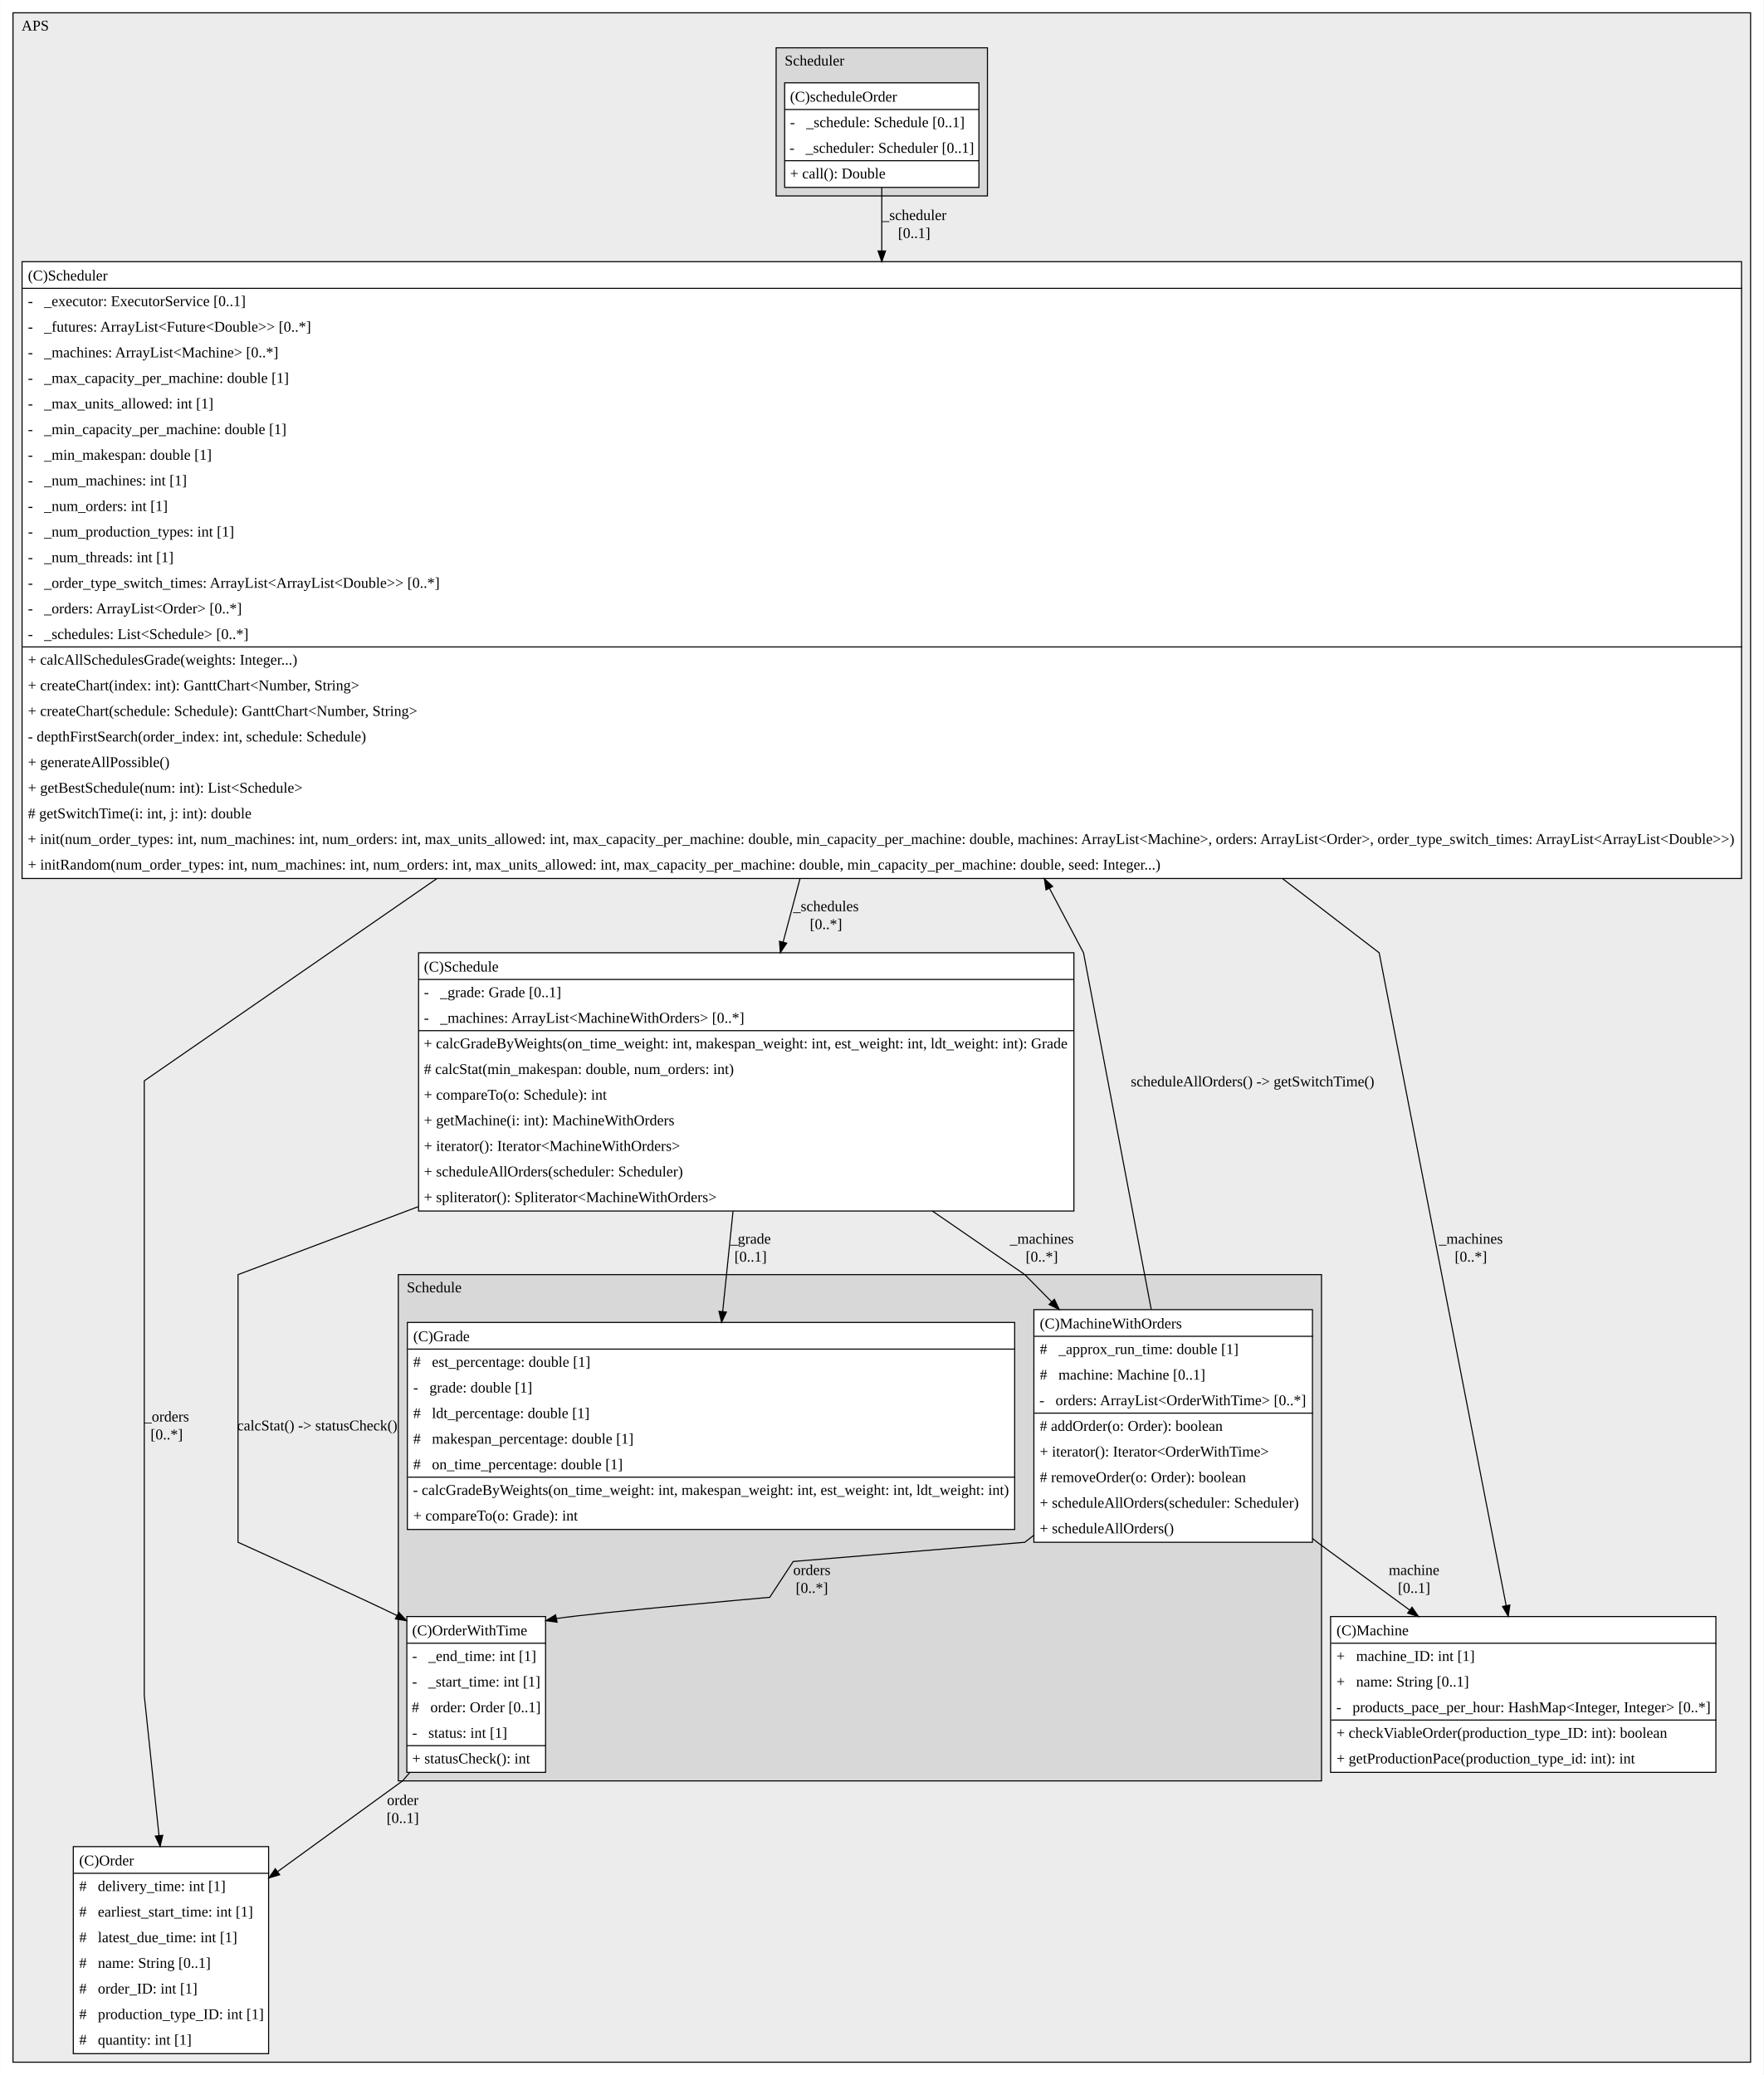
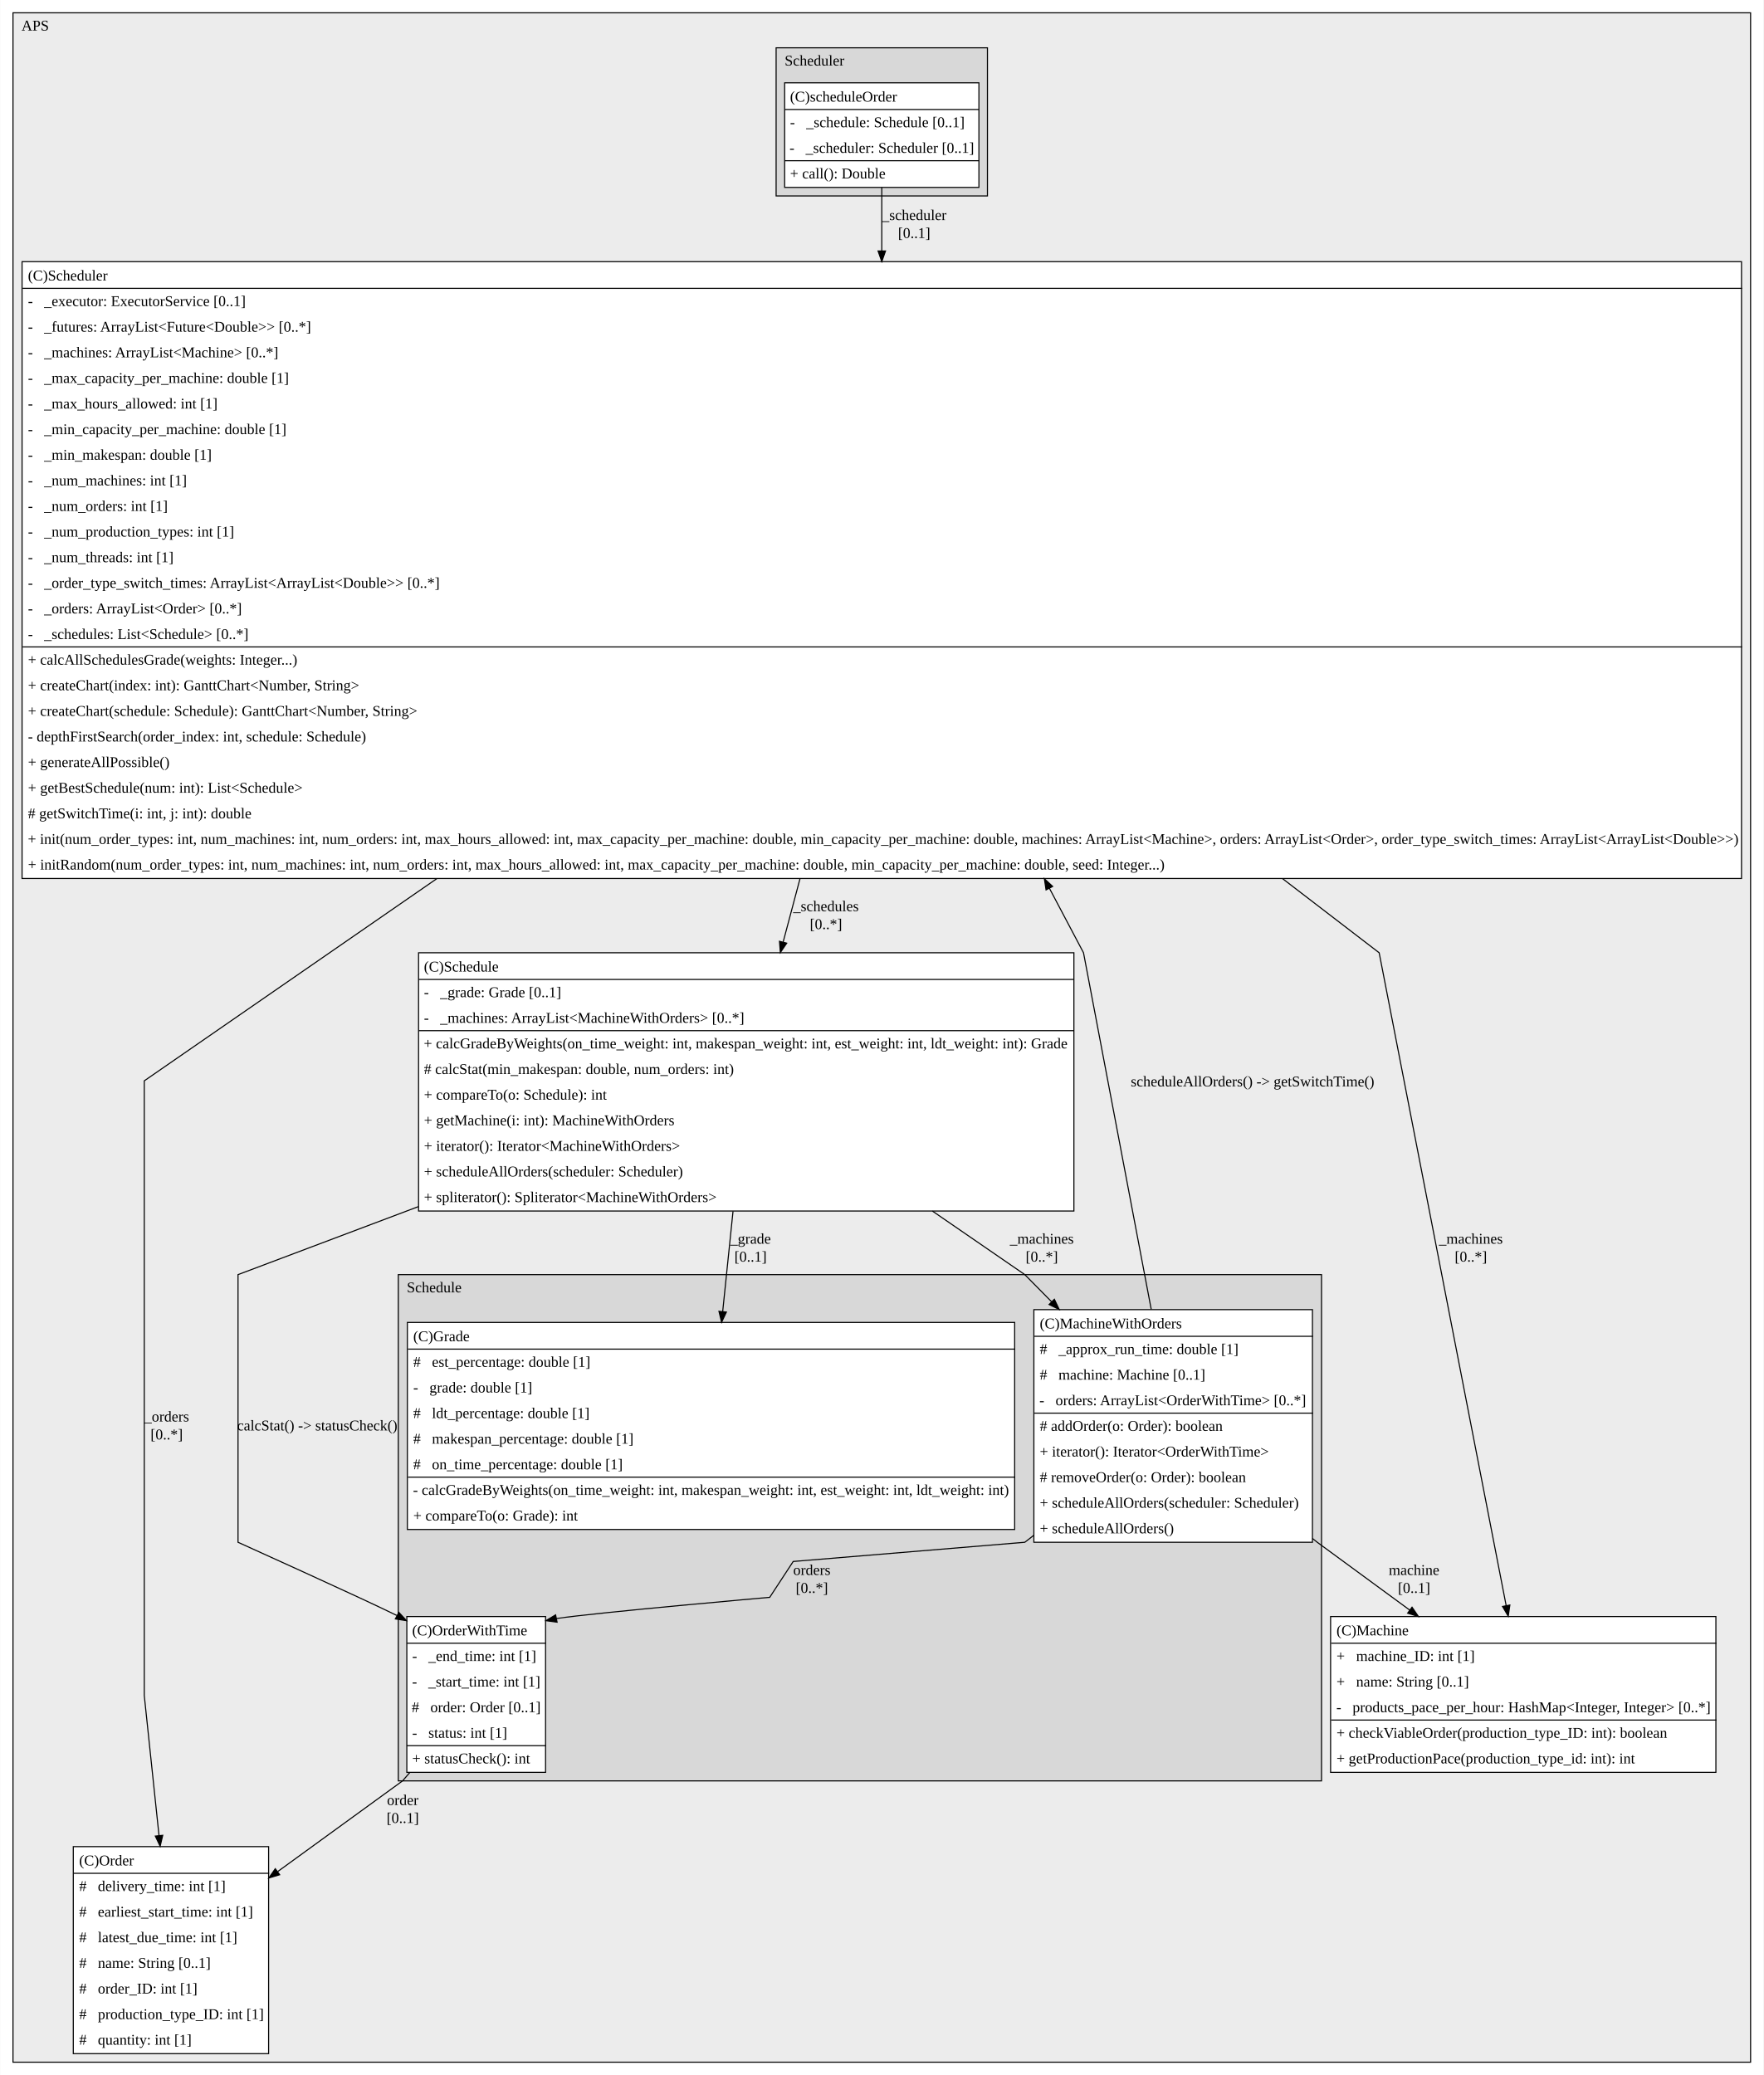
<svg xmlns="http://www.w3.org/2000/svg" width="1652pt" height="1944pt" viewBox="0.00 0.00 1652.00 1944.40">
  <g id="graph0" class="graph" transform="scale(1 1) rotate(0) translate(4 1940.4)">
    <polygon fill="white" stroke="transparent" points="-4,4 -4,-1940.4 1648,-1940.4 1648,4 -4,4" />
    <g id="clust1" class="cluster">
      <polygon fill="#ececec" stroke="black" points="8,-8 8,-1928.4 1636,-1928.4 1636,-8 8,-8" />
      <text text-anchor="middle" x="28.84" y="-1911.8" font-family="Times New Roman,serif" font-size="14.00">APS</text>
    </g>
    <g id="clust2" class="cluster">
      <polygon fill="#d8d8d8" stroke="black" points="723,-1756.8 723,-1895.6 921,-1895.6 921,-1756.8 723,-1756.8" />
      <text text-anchor="middle" x="758.99" y="-1879" font-family="Times New Roman,serif" font-size="14.00">Scheduler</text>
    </g>
    <g id="clust3" class="cluster">
      <polygon fill="#d8d8d8" stroke="black" points="369,-271.6 369,-746 1234,-746 1234,-271.6 369,-271.6" />
      <text text-anchor="middle" x="402.66" y="-729.4" font-family="Times New Roman,serif" font-size="14.00">Schedule</text>
    </g>
    <g id="node1" class="node">
      <polygon fill="#ffffff" stroke="transparent" points="1603.5,-425.6 1242.5,-425.6 1242.5,-279.6 1603.5,-279.6 1603.5,-425.6" />
      <text text-anchor="start" x="1248" y="-408" font-family="Times New Roman,serif" font-size="14.00">(C)Machine</text>
      <text text-anchor="start" x="1248" y="-384" font-family="Times New Roman,serif" font-size="14.00">+   machine_ID: int [1]</text>
      <text text-anchor="start" x="1248" y="-360" font-family="Times New Roman,serif" font-size="14.00">+   name: String [0..1]</text>
      <text text-anchor="start" x="1247.87" y="-336" font-family="Times New Roman,serif" font-size="14.00">-   products_pace_per_hour: HashMap&lt;Integer, Integer&gt; [0..*]</text>
      <text text-anchor="start" x="1248" y="-312" font-family="Times New Roman,serif" font-size="14.00">+ checkViableOrder(production_type_ID: int): boolean</text>
      <text text-anchor="start" x="1248" y="-288" font-family="Times New Roman,serif" font-size="14.00">+ getProductionPace(production_type_id: int): int</text>
      <polygon fill="black" stroke="black" points="1243,-400.6 1243,-400.6 1604,-400.6 1604,-400.6 1243,-400.6" />
      <polygon fill="black" stroke="black" points="1243,-328.6 1243,-328.6 1604,-328.6 1604,-328.6 1243,-328.6" />
      <polygon fill="none" stroke="black" points="1242.5,-279.6 1242.5,-425.6 1603.5,-425.6 1603.5,-279.6 1242.5,-279.6" />
    </g>
    <g id="node2" class="node">
      <polygon fill="#ffffff" stroke="transparent" points="247.5,-210 64.5,-210 64.5,-16 247.5,-16 247.5,-210" />
      <text text-anchor="start" x="70" y="-192.4" font-family="Times New Roman,serif" font-size="14.00">(C)Order</text>
      <text text-anchor="start" x="70" y="-168.4" font-family="Times New Roman,serif" font-size="14.00">#   delivery_time: int [1]</text>
      <text text-anchor="start" x="70" y="-144.4" font-family="Times New Roman,serif" font-size="14.00">#   earliest_start_time: int [1]</text>
      <text text-anchor="start" x="70" y="-120.4" font-family="Times New Roman,serif" font-size="14.00">#   latest_due_time: int [1]</text>
      <text text-anchor="start" x="70" y="-96.4" font-family="Times New Roman,serif" font-size="14.00">#   name: String [0..1]</text>
      <text text-anchor="start" x="70" y="-72.4" font-family="Times New Roman,serif" font-size="14.00">#   order_ID: int [1]</text>
      <text text-anchor="start" x="69.99" y="-48.4" font-family="Times New Roman,serif" font-size="14.00">#   production_type_ID: int [1]</text>
      <text text-anchor="start" x="70" y="-24.4" font-family="Times New Roman,serif" font-size="14.00">#   quantity: int [1]</text>
      <polygon fill="black" stroke="black" points="65,-185 65,-185 248,-185 248,-185 65,-185" />
      <polygon fill="none" stroke="black" points="64.5,-16 64.5,-210 247.5,-210 247.5,-16 64.5,-16" />
    </g>
    <g id="node3" class="node">
      <polygon fill="#ffffff" stroke="transparent" points="1002,-1047.6 388,-1047.6 388,-805.6 1002,-805.6 1002,-1047.6" />
      <text text-anchor="start" x="393" y="-1030" font-family="Times New Roman,serif" font-size="14.00">(C)Schedule</text>
      <text text-anchor="start" x="393" y="-1006" font-family="Times New Roman,serif" font-size="14.00">-   _grade: Grade [0..1]</text>
      <text text-anchor="start" x="393" y="-982" font-family="Times New Roman,serif" font-size="14.00">-   _machines: ArrayList&lt;MachineWithOrders&gt; [0..*]</text>
      <text text-anchor="start" x="392.84" y="-958" font-family="Times New Roman,serif" font-size="14.00">+ calcGradeByWeights(on_time_weight: int, makespan_weight: int, est_weight: int, ldt_weight: int): Grade</text>
      <text text-anchor="start" x="393" y="-934" font-family="Times New Roman,serif" font-size="14.00"># calcStat(min_makespan: double, num_orders: int)</text>
      <text text-anchor="start" x="393" y="-910" font-family="Times New Roman,serif" font-size="14.00">+ compareTo(o: Schedule): int</text>
      <text text-anchor="start" x="393" y="-886" font-family="Times New Roman,serif" font-size="14.00">+ getMachine(i: int): MachineWithOrders</text>
      <text text-anchor="start" x="393" y="-862" font-family="Times New Roman,serif" font-size="14.00">+ iterator(): Iterator&lt;MachineWithOrders&gt;</text>
      <text text-anchor="start" x="393" y="-838" font-family="Times New Roman,serif" font-size="14.00">+ scheduleAllOrders(scheduler: Scheduler)</text>
      <text text-anchor="start" x="393" y="-814" font-family="Times New Roman,serif" font-size="14.00">+ spliterator(): Spliterator&lt;MachineWithOrders&gt;</text>
      <polygon fill="black" stroke="black" points="388,-1022.6 388,-1022.6 1002,-1022.6 1002,-1022.6 388,-1022.6" />
      <polygon fill="black" stroke="black" points="388,-974.6 388,-974.6 1002,-974.6 1002,-974.6 388,-974.6" />
      <polygon fill="none" stroke="black" points="388,-805.6 388,-1047.6 1002,-1047.6 1002,-805.6 388,-805.6" />
    </g>
    <g id="node6" class="node">
      <polygon fill="#ffffff" stroke="transparent" points="946.5,-701.2 377.5,-701.2 377.5,-507.2 946.5,-507.2 946.5,-701.2" />
      <text text-anchor="start" x="383" y="-683.6" font-family="Times New Roman,serif" font-size="14.00">(C)Grade</text>
      <text text-anchor="start" x="383" y="-659.6" font-family="Times New Roman,serif" font-size="14.00">#   est_percentage: double [1]</text>
      <text text-anchor="start" x="383" y="-635.6" font-family="Times New Roman,serif" font-size="14.00">-   grade: double [1]</text>
      <text text-anchor="start" x="383" y="-611.6" font-family="Times New Roman,serif" font-size="14.00">#   ldt_percentage: double [1]</text>
      <text text-anchor="start" x="383" y="-587.6" font-family="Times New Roman,serif" font-size="14.00">#   makespan_percentage: double [1]</text>
      <text text-anchor="start" x="383" y="-563.6" font-family="Times New Roman,serif" font-size="14.00">#   on_time_percentage: double [1]</text>
      <text text-anchor="start" x="382.75" y="-539.6" font-family="Times New Roman,serif" font-size="14.00">- calcGradeByWeights(on_time_weight: int, makespan_weight: int, est_weight: int, ldt_weight: int)</text>
      <text text-anchor="start" x="383" y="-515.6" font-family="Times New Roman,serif" font-size="14.00">+ compareTo(o: Grade): int</text>
      <polygon fill="black" stroke="black" points="378,-676.2 378,-676.2 947,-676.2 947,-676.2 378,-676.2" />
      <polygon fill="black" stroke="black" points="378,-556.2 378,-556.2 947,-556.2 947,-556.2 378,-556.2" />
      <polygon fill="none" stroke="black" points="377.5,-507.2 377.5,-701.2 946.5,-701.2 946.5,-507.2 377.5,-507.2" />
    </g>
    <g id="edge5" class="edge">
      <path fill="none" stroke="black" d="M682.62,-805.38C679.44,-774.51 676.04,-741.53 672.94,-711.42" />
      <polygon fill="black" stroke="black" points="676.41,-710.92 671.9,-701.33 669.44,-711.64 676.41,-710.92" />
      <text text-anchor="middle" x="699.04" y="-775" font-family="Times New Roman,serif" font-size="14.00">_grade</text>
      <text text-anchor="middle" x="699.04" y="-758.2" font-family="Times New Roman,serif" font-size="14.00">[0..1]</text>
    </g>
    <g id="node7" class="node">
      <polygon fill="#ffffff" stroke="transparent" points="1225.5,-713.2 964.5,-713.2 964.5,-495.2 1225.5,-495.2 1225.5,-713.2" />
      <text text-anchor="start" x="970" y="-695.6" font-family="Times New Roman,serif" font-size="14.00">(C)MachineWithOrders</text>
      <text text-anchor="start" x="970" y="-671.6" font-family="Times New Roman,serif" font-size="14.00">#   _approx_run_time: double [1]</text>
      <text text-anchor="start" x="970" y="-647.6" font-family="Times New Roman,serif" font-size="14.00">#   machine: Machine [0..1]</text>
      <text text-anchor="start" x="969.63" y="-623.6" font-family="Times New Roman,serif" font-size="14.00">-   orders: ArrayList&lt;OrderWithTime&gt; [0..*]</text>
      <text text-anchor="start" x="970" y="-599.6" font-family="Times New Roman,serif" font-size="14.00"># addOrder(o: Order): boolean</text>
      <text text-anchor="start" x="970" y="-575.6" font-family="Times New Roman,serif" font-size="14.00">+ iterator(): Iterator&lt;OrderWithTime&gt;</text>
      <text text-anchor="start" x="970" y="-551.6" font-family="Times New Roman,serif" font-size="14.00"># removeOrder(o: Order): boolean</text>
      <text text-anchor="start" x="970" y="-527.6" font-family="Times New Roman,serif" font-size="14.00">+ scheduleAllOrders(scheduler: Scheduler)</text>
      <text text-anchor="start" x="970" y="-503.6" font-family="Times New Roman,serif" font-size="14.00">+ scheduleAllOrders()</text>
      <polygon fill="black" stroke="black" points="965,-688.2 965,-688.2 1226,-688.2 1226,-688.2 965,-688.2" />
      <polygon fill="black" stroke="black" points="965,-616.2 965,-616.2 1226,-616.2 1226,-616.2 965,-616.2" />
      <polygon fill="none" stroke="black" points="964.5,-495.2 964.5,-713.2 1225.5,-713.2 1225.5,-495.2 964.5,-495.2" />
    </g>
    <g id="edge6" class="edge">
      <path fill="none" stroke="black" d="M869.45,-805.55C917.16,-772.72 956,-746 956,-746 956,-746 966.21,-735.66 981.09,-720.58" />
      <polygon fill="black" stroke="black" points="983.7,-722.92 988.24,-713.34 978.72,-718 983.7,-722.92" />
      <text text-anchor="middle" x="971.93" y="-775" font-family="Times New Roman,serif" font-size="14.00">_machines</text>
      <text text-anchor="middle" x="971.93" y="-758.2" font-family="Times New Roman,serif" font-size="14.00">[0..*]</text>
    </g>
    <g id="node8" class="node">
      <polygon fill="#ffffff" stroke="transparent" points="507,-425.6 377,-425.6 377,-279.6 507,-279.6 507,-425.6" />
      <text text-anchor="start" x="382" y="-408" font-family="Times New Roman,serif" font-size="14.00">(C)OrderWithTime</text>
      <text text-anchor="start" x="382" y="-384" font-family="Times New Roman,serif" font-size="14.00">-   _end_time: int [1]</text>
      <text text-anchor="start" x="381.93" y="-360" font-family="Times New Roman,serif" font-size="14.00">-   _start_time: int [1]</text>
      <text text-anchor="start" x="381.56" y="-336" font-family="Times New Roman,serif" font-size="14.00">#   order: Order [0..1]</text>
      <text text-anchor="start" x="382" y="-312" font-family="Times New Roman,serif" font-size="14.00">-   status: int [1]</text>
      <text text-anchor="start" x="382" y="-288" font-family="Times New Roman,serif" font-size="14.00">+ statusCheck(): int</text>
      <polygon fill="black" stroke="black" points="377,-400.6 377,-400.6 507,-400.6 507,-400.6 377,-400.6" />
      <polygon fill="black" stroke="black" points="377,-304.6 377,-304.6 507,-304.6 507,-304.6 377,-304.6" />
      <polygon fill="none" stroke="black" points="377,-279.6 377,-425.6 507,-425.6 507,-279.6 377,-279.6" />
    </g>
    <g id="edge7" class="edge">
      <path fill="none" stroke="black" d="M387.72,-809.7C295.73,-775 218.84,-746 218.84,-746 218.84,-746 218.84,-495.2 218.84,-495.2 218.84,-495.2 333.73,-443.33 367.53,-426.66" />
      <polygon fill="black" stroke="black" points="369.55,-429.54 376.71,-421.73 366.24,-423.37 369.55,-429.54" />
      <text text-anchor="middle" x="293.08" y="-600" font-family="Times New Roman,serif" font-size="14.00">calcStat() -&gt; statusCheck()</text>
    </g>
    <g id="node4" class="node">
      <polygon fill="#ffffff" stroke="transparent" points="1627.5,-1695.2 16.5,-1695.2 16.5,-1117.2 1627.5,-1117.2 1627.5,-1695.2" />
      <text text-anchor="start" x="22" y="-1677.6" font-family="Times New Roman,serif" font-size="14.00">(C)Scheduler</text>
      <text text-anchor="start" x="22" y="-1653.6" font-family="Times New Roman,serif" font-size="14.00">-   _executor: ExecutorService [0..1]</text>
      <text text-anchor="start" x="22" y="-1629.6" font-family="Times New Roman,serif" font-size="14.00">-   _futures: ArrayList&lt;Future&lt;Double&gt;&gt; [0..*]</text>
      <text text-anchor="start" x="22" y="-1605.6" font-family="Times New Roman,serif" font-size="14.00">-   _machines: ArrayList&lt;Machine&gt; [0..*]</text>
      <text text-anchor="start" x="22" y="-1581.6" font-family="Times New Roman,serif" font-size="14.00">-   _max_capacity_per_machine: double [1]</text>
-       <text text-anchor="start" x="22" y="-1557.6" font-family="Times New Roman,serif" font-size="14.00">-   _max_units_allowed: int [1]</text>
+       <text text-anchor="start" x="22" y="-1557.6" font-family="Times New Roman,serif" font-size="14.00">-   _max_hours_allowed: int [1]</text>
      <text text-anchor="start" x="22" y="-1533.6" font-family="Times New Roman,serif" font-size="14.00">-   _min_capacity_per_machine: double [1]</text>
      <text text-anchor="start" x="22" y="-1509.6" font-family="Times New Roman,serif" font-size="14.00">-   _min_makespan: double [1]</text>
      <text text-anchor="start" x="22" y="-1485.6" font-family="Times New Roman,serif" font-size="14.00">-   _num_machines: int [1]</text>
      <text text-anchor="start" x="22" y="-1461.6" font-family="Times New Roman,serif" font-size="14.00">-   _num_orders: int [1]</text>
      <text text-anchor="start" x="22" y="-1437.6" font-family="Times New Roman,serif" font-size="14.00">-   _num_production_types: int [1]</text>
      <text text-anchor="start" x="22" y="-1413.6" font-family="Times New Roman,serif" font-size="14.00">-   _num_threads: int [1]</text>
      <text text-anchor="start" x="22" y="-1389.6" font-family="Times New Roman,serif" font-size="14.00">-   _order_type_switch_times: ArrayList&lt;ArrayList&lt;Double&gt;&gt; [0..*]</text>
      <text text-anchor="start" x="22" y="-1365.6" font-family="Times New Roman,serif" font-size="14.00">-   _orders: ArrayList&lt;Order&gt; [0..*]</text>
      <text text-anchor="start" x="22" y="-1341.6" font-family="Times New Roman,serif" font-size="14.00">-   _schedules: List&lt;Schedule&gt; [0..*]</text>
      <text text-anchor="start" x="22" y="-1317.6" font-family="Times New Roman,serif" font-size="14.00">+ calcAllSchedulesGrade(weights: Integer...)</text>
      <text text-anchor="start" x="22" y="-1293.6" font-family="Times New Roman,serif" font-size="14.00">+ createChart(index: int): GanttChart&lt;Number, String&gt;</text>
      <text text-anchor="start" x="22" y="-1269.6" font-family="Times New Roman,serif" font-size="14.00">+ createChart(schedule: Schedule): GanttChart&lt;Number, String&gt;</text>
      <text text-anchor="start" x="22" y="-1245.6" font-family="Times New Roman,serif" font-size="14.00">- depthFirstSearch(order_index: int, schedule: Schedule)</text>
      <text text-anchor="start" x="22" y="-1221.6" font-family="Times New Roman,serif" font-size="14.00">+ generateAllPossible()</text>
      <text text-anchor="start" x="22" y="-1197.6" font-family="Times New Roman,serif" font-size="14.00">+ getBestSchedule(num: int): List&lt;Schedule&gt;</text>
      <text text-anchor="start" x="22" y="-1173.6" font-family="Times New Roman,serif" font-size="14.00"># getSwitchTime(i: int, j: int): double</text>
-       <text text-anchor="start" x="21.85" y="-1149.6" font-family="Times New Roman,serif" font-size="14.00">+ init(num_order_types: int, num_machines: int, num_orders: int, max_units_allowed: int, max_capacity_per_machine: double, min_capacity_per_machine: double, machines: ArrayList&lt;Machine&gt;, orders: ArrayList&lt;Order&gt;, order_type_switch_times: ArrayList&lt;ArrayList&lt;Double&gt;&gt;)</text>
-       <text text-anchor="start" x="22" y="-1125.6" font-family="Times New Roman,serif" font-size="14.00">+ initRandom(num_order_types: int, num_machines: int, num_orders: int, max_units_allowed: int, max_capacity_per_machine: double, min_capacity_per_machine: double, seed: Integer...)</text>
+       <text text-anchor="start" x="21.85" y="-1149.6" font-family="Times New Roman,serif" font-size="14.00">+ init(num_order_types: int, num_machines: int, num_orders: int, max_hours_allowed: int, max_capacity_per_machine: double, min_capacity_per_machine: double, machines: ArrayList&lt;Machine&gt;, orders: ArrayList&lt;Order&gt;, order_type_switch_times: ArrayList&lt;ArrayList&lt;Double&gt;&gt;)</text>
+       <text text-anchor="start" x="22" y="-1125.6" font-family="Times New Roman,serif" font-size="14.00">+ initRandom(num_order_types: int, num_machines: int, num_orders: int, max_hours_allowed: int, max_capacity_per_machine: double, min_capacity_per_machine: double, seed: Integer...)</text>
      <polygon fill="black" stroke="black" points="17,-1670.2 17,-1670.2 1628,-1670.2 1628,-1670.2 17,-1670.2" />
      <polygon fill="black" stroke="black" points="17,-1334.2 17,-1334.2 1628,-1334.2 1628,-1334.2 17,-1334.2" />
      <polygon fill="none" stroke="black" points="16.5,-1117.2 16.5,-1695.2 1627.5,-1695.2 1627.5,-1117.2 16.5,-1117.2" />
    </g>
    <g id="edge8" class="edge">
      <path fill="none" stroke="black" d="M1197.32,-1117.19C1250.75,-1076.18 1288,-1047.6 1288,-1047.6 1288,-1047.6 1371.27,-619.55 1407.01,-435.8" />
      <polygon fill="black" stroke="black" points="1410.46,-436.39 1408.93,-425.91 1403.59,-435.05 1410.46,-436.39" />
      <text text-anchor="middle" x="1373.93" y="-775" font-family="Times New Roman,serif" font-size="14.00">_machines</text>
      <text text-anchor="middle" x="1373.93" y="-758.2" font-family="Times New Roman,serif" font-size="14.00">[0..*]</text>
    </g>
    <g id="edge9" class="edge">
      <path fill="none" stroke="black" d="M405.09,-1117.05C259.16,-1016.18 131,-927.6 131,-927.6 131,-927.6 131,-927.6 131,-351.6 131,-351.6 138.15,-283.63 144.81,-220.4" />
      <polygon fill="black" stroke="black" points="148.3,-220.61 145.87,-210.3 141.34,-219.88 148.3,-220.61" />
      <text text-anchor="middle" x="151.99" y="-608.4" font-family="Times New Roman,serif" font-size="14.00">_orders</text>
      <text text-anchor="middle" x="151.99" y="-591.6" font-family="Times New Roman,serif" font-size="14.00">[0..*]</text>
    </g>
    <g id="edge10" class="edge">
      <path fill="none" stroke="black" d="M745.38,-1117.05C739.91,-1096.5 734.58,-1076.46 729.56,-1057.57" />
      <polygon fill="black" stroke="black" points="732.92,-1056.57 726.96,-1047.8 726.15,-1058.37 732.92,-1056.57" />
      <text text-anchor="middle" x="769.71" y="-1086.6" font-family="Times New Roman,serif" font-size="14.00">_schedules</text>
      <text text-anchor="middle" x="769.71" y="-1069.8" font-family="Times New Roman,serif" font-size="14.00">[0..*]</text>
    </g>
    <g id="node5" class="node">
      <polygon fill="#ffffff" stroke="transparent" points="913,-1862.8 731,-1862.8 731,-1764.8 913,-1764.8 913,-1862.8" />
      <text text-anchor="start" x="736" y="-1845.2" font-family="Times New Roman,serif" font-size="14.00">(C)scheduleOrder</text>
      <text text-anchor="start" x="736" y="-1821.2" font-family="Times New Roman,serif" font-size="14.00">-   _schedule: Schedule [0..1]</text>
      <text text-anchor="start" x="735.51" y="-1797.2" font-family="Times New Roman,serif" font-size="14.00">-   _scheduler: Scheduler [0..1]</text>
      <text text-anchor="start" x="736" y="-1773.2" font-family="Times New Roman,serif" font-size="14.00">+ call(): Double</text>
      <polygon fill="black" stroke="black" points="731,-1837.8 731,-1837.8 913,-1837.8 913,-1837.8 731,-1837.8" />
      <polygon fill="black" stroke="black" points="731,-1789.8 731,-1789.8 913,-1789.8 913,-1789.8 731,-1789.8" />
      <polygon fill="none" stroke="black" points="731,-1764.8 731,-1862.8 913,-1862.8 913,-1764.8 731,-1764.8" />
    </g>
    <g id="edge11" class="edge">
      <path fill="none" stroke="black" d="M822,-1764.68C822,-1747.86 822,-1727.55 822,-1705.25" />
      <polygon fill="black" stroke="black" points="825.5,-1705.23 822,-1695.23 818.5,-1705.23 825.5,-1705.23" />
      <text text-anchor="middle" x="852.32" y="-1734.2" font-family="Times New Roman,serif" font-size="14.00">_scheduler</text>
      <text text-anchor="middle" x="852.32" y="-1717.4" font-family="Times New Roman,serif" font-size="14.00">[0..1]</text>
    </g>
    <g id="edge1" class="edge">
      <path fill="none" stroke="black" d="M1225.51,-498.79C1228.39,-496.49 1230,-495.2 1230,-495.2 1230,-495.2 1271.94,-464.43 1316.72,-431.58" />
      <polygon fill="black" stroke="black" points="1318.81,-434.38 1324.8,-425.64 1314.67,-428.74 1318.81,-434.38" />
      <text text-anchor="middle" x="1320.71" y="-464.6" font-family="Times New Roman,serif" font-size="14.00">machine</text>
      <text text-anchor="middle" x="1320.71" y="-447.8" font-family="Times New Roman,serif" font-size="14.00">[0..1]</text>
    </g>
    <g id="edge3" class="edge">
      <path fill="none" stroke="black" d="M1074.45,-713.42C1049.58,-844.4 1011,-1047.6 1011,-1047.6 1011,-1047.6 998.1,-1072.01 979.03,-1108.08" />
      <polygon fill="black" stroke="black" points="975.91,-1106.5 974.33,-1116.97 982.1,-1109.77 975.91,-1106.5" />
      <text text-anchor="middle" x="1169.35" y="-922.4" font-family="Times New Roman,serif" font-size="14.00">scheduleAllOrders() -&gt; getSwitchTime()</text>
    </g>
    <g id="edge2" class="edge">
      <path fill="none" stroke="black" d="M964.28,-501.63C959.06,-497.58 956,-495.2 956,-495.2 956,-495.2 739,-477.2 739,-477.2 739,-477.2 717,-443.6 717,-443.6 717,-443.6 558.58,-429.76 517.09,-423.74" />
      <polygon fill="black" stroke="black" points="517.79,-420.31 507.29,-421.73 516.38,-427.17 517.79,-420.31" />
      <text text-anchor="middle" x="756.49" y="-464.6" font-family="Times New Roman,serif" font-size="14.00">orders</text>
      <text text-anchor="middle" x="756.49" y="-447.8" font-family="Times New Roman,serif" font-size="14.00">[0..*]</text>
    </g>
    <g id="edge4" class="edge">
      <path fill="none" stroke="black" d="M379.87,-279.56C375.63,-274.65 373,-271.6 373,-271.6 373,-271.6 312.99,-228.01 256.08,-186.68" />
      <polygon fill="black" stroke="black" points="257.86,-183.65 247.71,-180.61 253.75,-189.32 257.86,-183.65" />
      <text text-anchor="middle" x="373.16" y="-249" font-family="Times New Roman,serif" font-size="14.00">order</text>
      <text text-anchor="middle" x="373.16" y="-232.2" font-family="Times New Roman,serif" font-size="14.00">[0..1]</text>
    </g>
  </g>
</svg>
